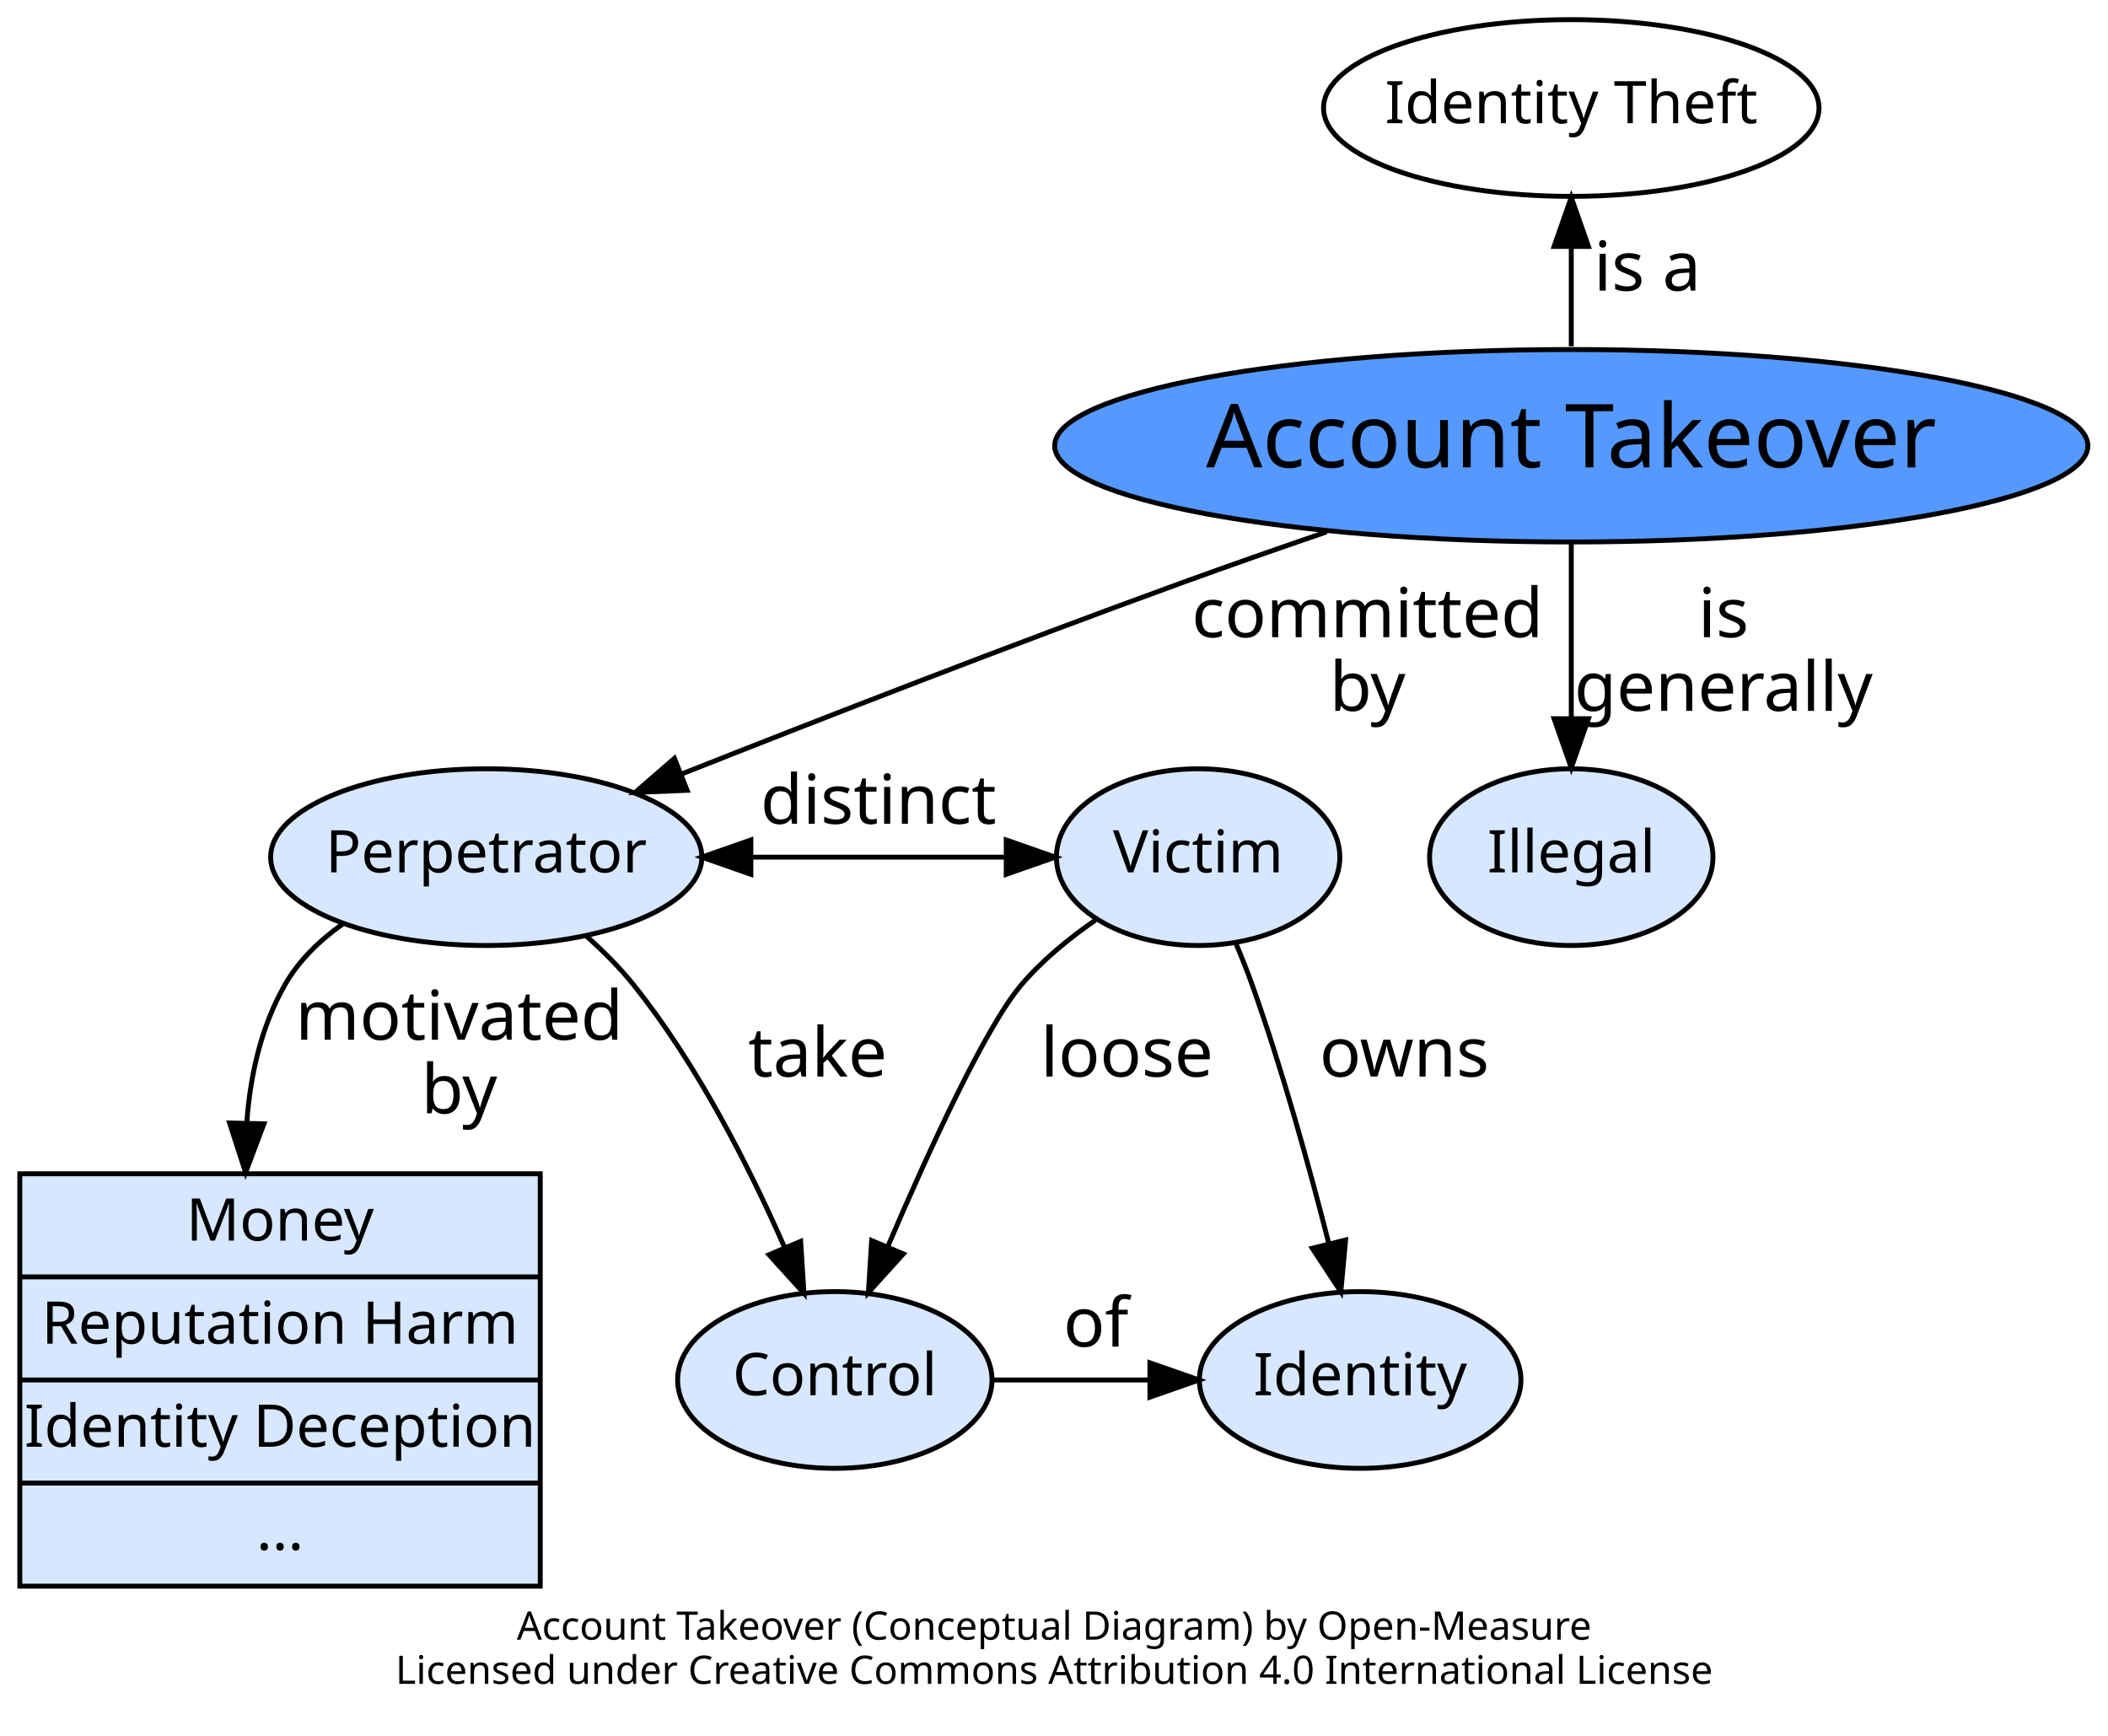
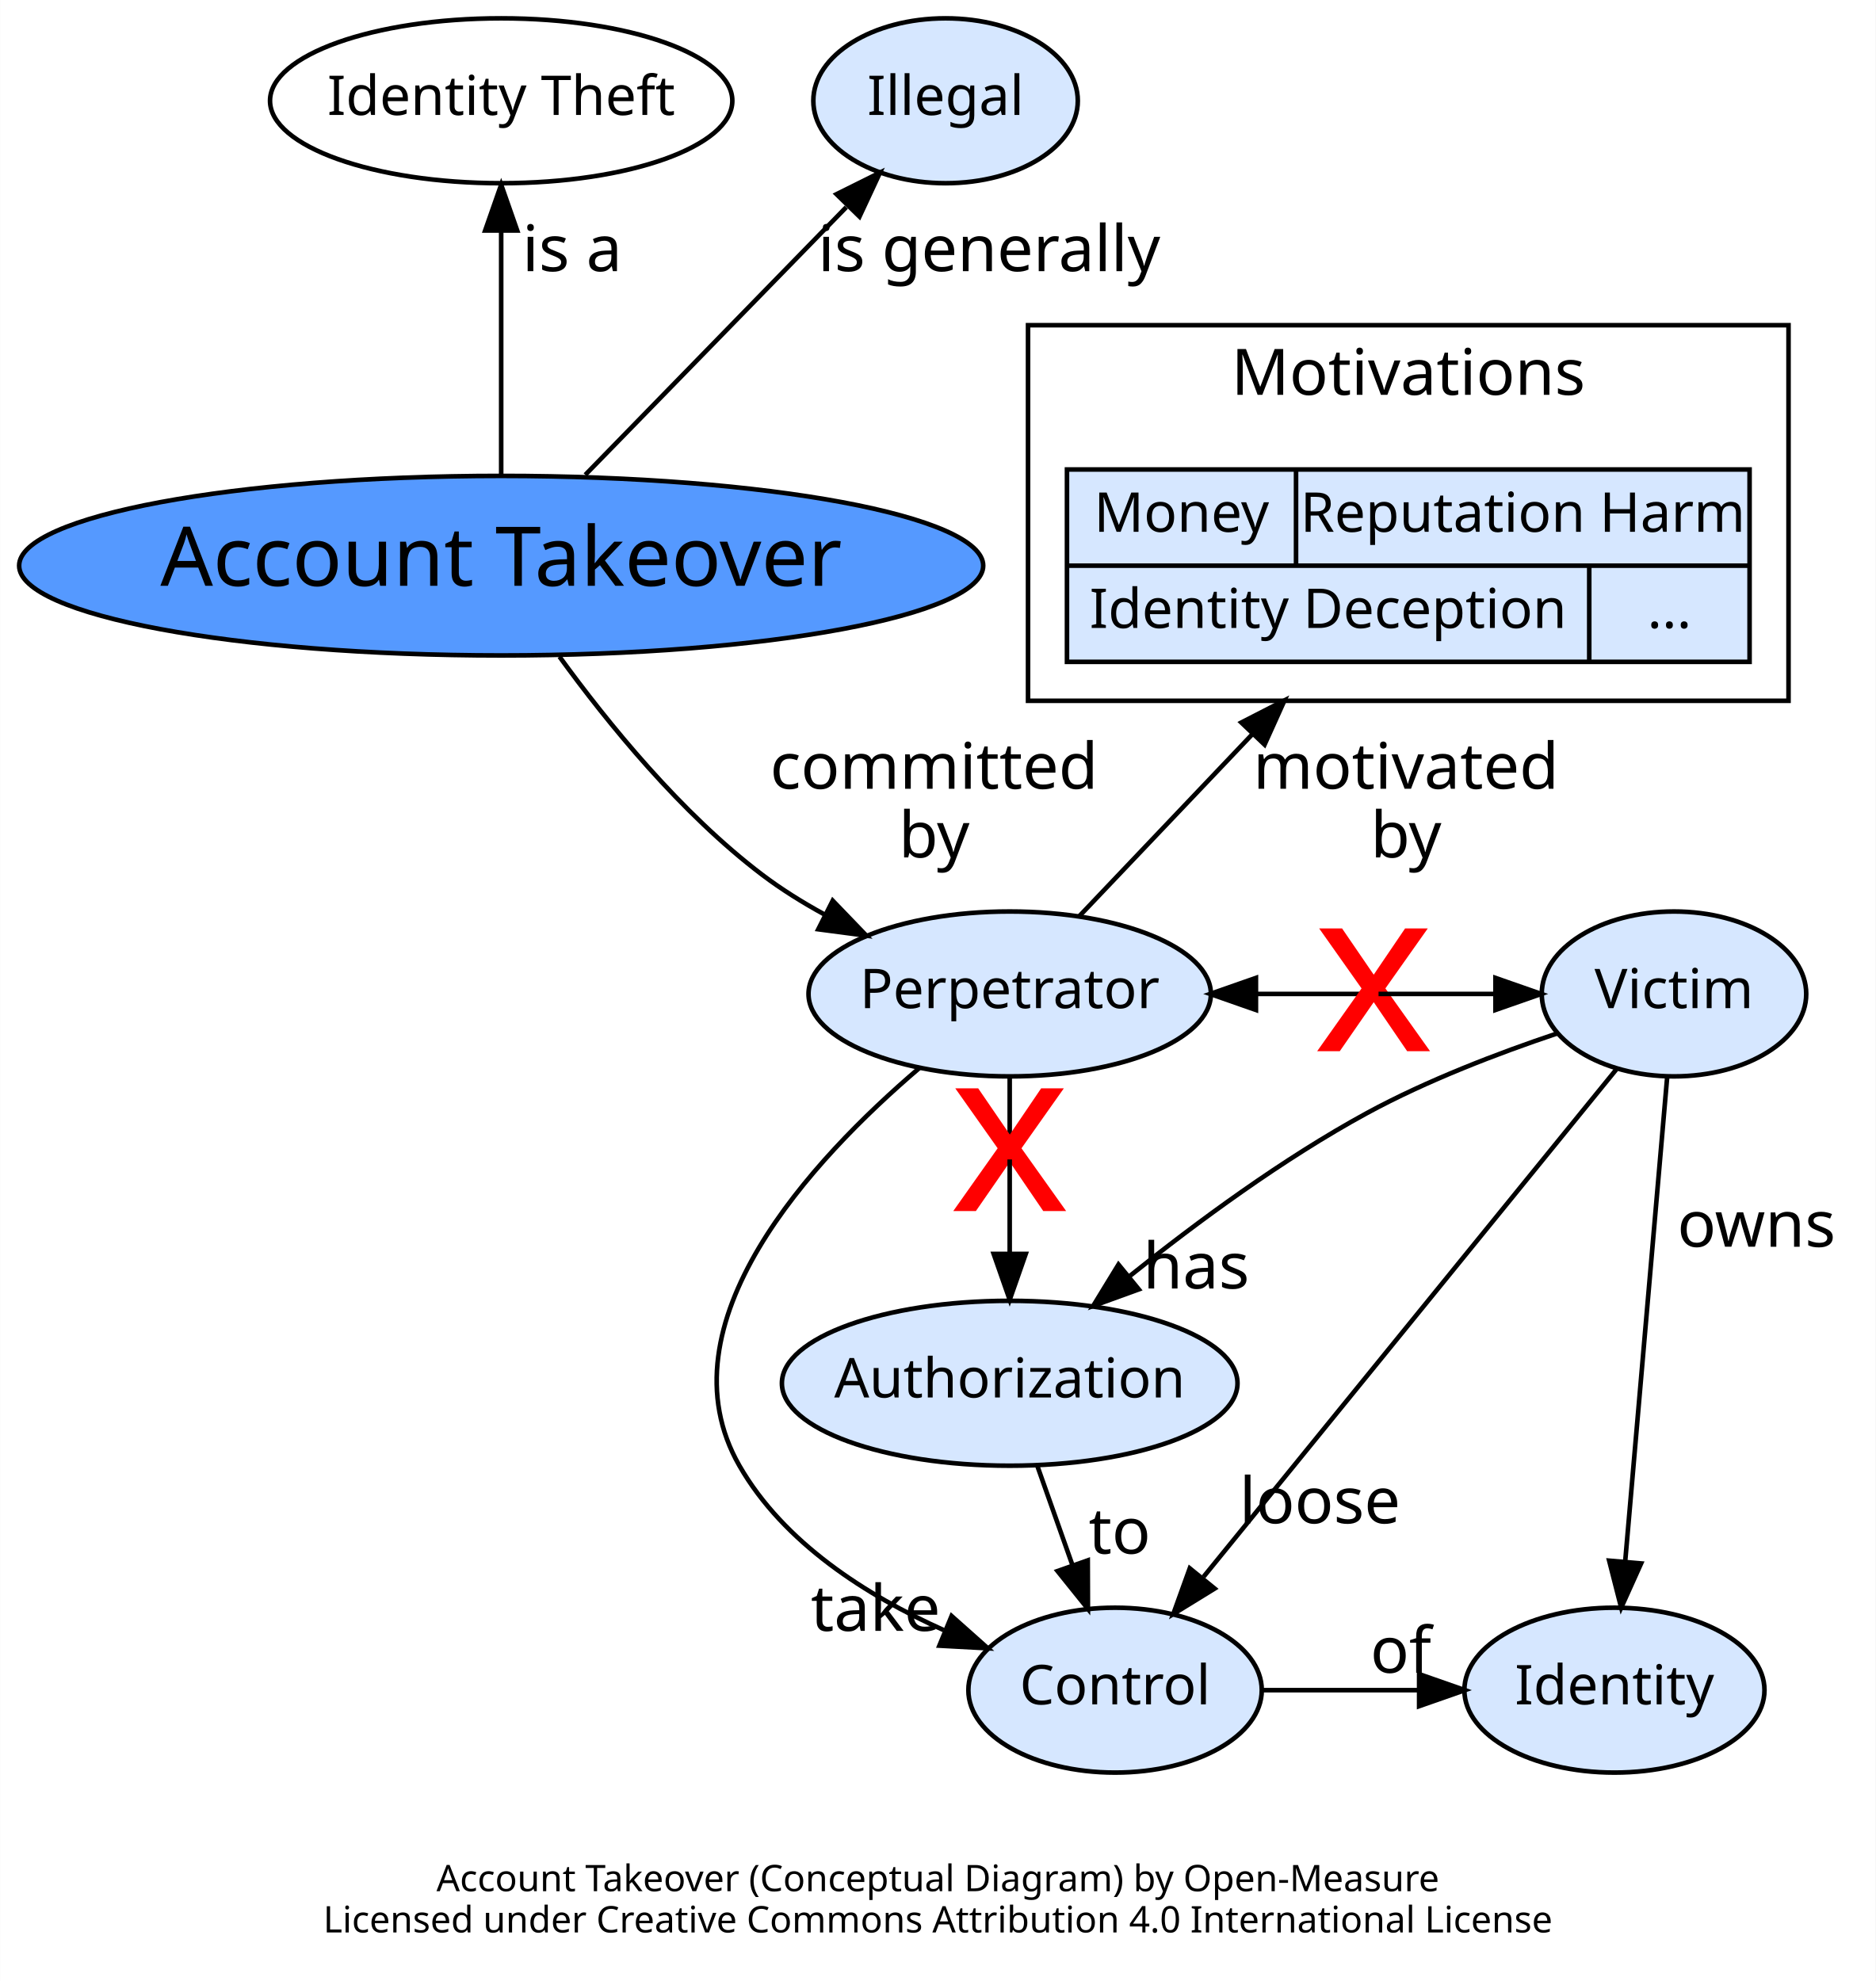
- <svg xmlns="http://www.w3.org/2000/svg" xmlns:xlink="http://www.w3.org/1999/xlink" width="7452.469pt" height="6137.47pt" viewBox="0 0 1788.592 1473.326" version="1.1" id="svg180">
-   <defs id="defs184" />
-   <g id="graph0" class="graph" transform="matrix(4.16667,0,0,4.16667,16.61811,1456.659)">
-     <polygon fill="#ffffff" stroke="none" points="425.359,-349.598 425.359,4 -4,4 -4,-349.598 " id="polygon4" />
-     <text text-anchor="middle" x="210.679" y="-15.6" font-family="Calibri" font-size="8px" id="text6">Account Takeover (Conceptual Diagram) by Open-Measure</text>
-     <text text-anchor="middle" x="210.679" y="-6.6" font-family="Calibri" font-size="8px" id="text8">Licensed under Creative Commons Attribution 4.0 International License</text>
+ <svg xmlns="http://www.w3.org/2000/svg" xmlns:xlink="http://www.w3.org/1999/xlink" width="7106.605pt" height="7508.339pt" viewBox="0 0 1705.252 1802.085" version="1.1" id="svg239">
+   <defs id="defs243" />
+   <g id="graph0" class="graph" transform="matrix(4.16667,0,0,4.16667,16.61721,1785.418)">
+     <polygon fill="#ffffff" stroke="none" points="405.359,-428.5 405.359,4 -4,4 -4,-428.5 " id="polygon4" />
+     <text text-anchor="middle" x="200.679" y="-15.6" font-family="Calibri" font-size="8px" id="text6">Account Takeover (Conceptual Diagram) by Open-Measure</text>
+     <text text-anchor="middle" x="200.679" y="-6.6" font-family="Calibri" font-size="8px" id="text8">Licensed under Creative Commons Attribution 4.0 International License</text>
+     <g id="clust1" class="cluster">
+       <polygon fill="none" stroke="#000000" points="386.359,-357.5 386.359,-275.5 220.359,-275.5 220.359,-357.5 " id="polygon12" />
+       <text text-anchor="middle" x="303.359" y="-342.3" font-family="Calibri" font-size="14px" id="text14">Motivations</text>
+     </g>
    <g id="node1" class="node">
-       <ellipse fill="#ffffff" stroke="#000000" cx="316" cy="-327.598" rx="50.456" ry="18" id="ellipse12" />
-       <text text-anchor="middle" x="316" y="-324.498" font-family="Calibri" font-size="12px" id="text14">Identity Theft</text>
+       <ellipse fill="#ffffff" stroke="#000000" cx="105.359" cy="-406.5" rx="50.456" ry="18" id="ellipse19" />
+       <text text-anchor="middle" x="105.359" y="-403.4" font-family="Calibri" font-size="12px" id="text21">Identity Theft</text>
    </g>
    <g id="node2" class="node">
      <g id="a_node2">
-         <a xlink:href="https://open-measure.atlassian.net/wiki/spaces/DIC/pages/1079050286" xlink:title="Account Takeover" id="a23">
-           <ellipse fill="#5599ff" stroke="#000000" cx="316" cy="-258.799" rx="105.218" ry="19.6" id="ellipse19" />
-           <text text-anchor="middle" x="316" y="-254.399" font-family="Calibri" font-size="18px" id="text21">Account Takeover</text>
+         <a xlink:href="https://open-measure.atlassian.net/wiki/spaces/DIC/pages/1079050286" xlink:title="Account Takeover" id="a30">
+           <ellipse fill="#5599ff" stroke="#000000" cx="105.359" cy="-305" rx="105.218" ry="19.6" id="ellipse26" />
+           <text text-anchor="middle" x="105.359" y="-300.6" font-family="Calibri" font-size="18px" id="text28">Account Takeover</text>
        </a>
      </g>
    </g>
    <g id="edge1" class="edge">
-       <path fill="none" stroke="#000000" d="m 316,-299.215 c 0,6.763 0,13.866 0,20.151" id="path29" />
-       <polygon fill="#000000" stroke="#000000" points="319.5,-299.396 312.5,-299.396 316,-309.396 " id="polygon31" />
-       <text text-anchor="middle" x="331.5" y="-290.398" font-family="Calibri" font-size="14px" id="text33"> is a  </text>
+       <path fill="none" stroke="#000000" d="m 105.359,-377.794 c 0,16.885 0,38.016 0,52.969" id="path36" />
+       <polygon fill="#000000" stroke="#000000" points="108.859,-378.168 101.859,-378.168 105.359,-388.168 " id="polygon38" />
+       <text text-anchor="middle" x="120.859" y="-369.3" font-family="Calibri" font-size="14px" id="text40"> is a  </text>
    </g>
    <g id="node3" class="node">
      <g id="a_node3">
-         <a xlink:href="https://open-measure.atlassian.net/wiki/spaces/DIC/pages/67600948" xlink:title="Perpetrator" id="a42">
-           <ellipse fill="#d6e7ff" stroke="#000000" cx="95" cy="-175" rx="43.914" ry="18" id="ellipse38" />
-           <text text-anchor="middle" x="95" y="-171.9" font-family="Calibri" font-size="12px" id="text40">Perpetrator</text>
+         <a xlink:href="https://open-measure.atlassian.net/wiki/spaces/DIC/pages/67600948" xlink:title="Perpetrator" id="a49">
+           <ellipse fill="#d6e7ff" stroke="#000000" cx="216.359" cy="-211.5" rx="43.914" ry="18" id="ellipse45" />
+           <text text-anchor="middle" x="216.359" y="-208.4" font-family="Calibri" font-size="12px" id="text47">Perpetrator</text>
        </a>
      </g>
    </g>
    <g id="edge2" class="edge">
-       <path fill="none" stroke="#000000" d="m 266.16,-241.251 c -9.698,3.321 -19.767,6.84 -29.16,10.251 -34.677,12.591 -73.743,27.798 -102.109,39.027" id="path48" />
-       <polygon fill="#000000" stroke="#000000" points="133.332,-195.12 135.915,-188.613 125.329,-188.177 " id="polygon50" />
-       <text text-anchor="middle" x="274.5" y="-219.8" font-family="Calibri" font-size="14px" id="text52"> committed  </text>
-       <text text-anchor="middle" x="274.5" y="-204.8" font-family="Calibri" font-size="14px" id="text54"> by  </text>
-     </g>
-     <g id="node8" class="node">
-       <ellipse fill="#d6e7ff" stroke="#000000" cx="316" cy="-175" rx="28.865" ry="18" id="ellipse59" />
-       <text text-anchor="middle" x="316" y="-171.9" font-family="Calibri" font-size="12px" id="text61">Illegal</text>
-     </g>
-     <g id="edge9" class="edge">
-       <path fill="none" stroke="#000000" d="m 316,-238.827 c 0,10.551 0,23.867 0,35.521" id="path66" />
-       <polygon fill="#000000" stroke="#000000" points="312.5,-203.198 319.5,-203.198 316,-193.198 " id="polygon68" />
-       <text text-anchor="middle" x="347" y="-219.8" font-family="Calibri" font-size="14px" id="text70">is  </text>
-       <text text-anchor="middle" x="347" y="-204.8" font-family="Calibri" font-size="14px" id="text72"> generally</text>
+       <path fill="none" stroke="#000000" d="m 118.082,-285.138 c 10.525,14.495 26.575,34.24 44.277,47.638 4.166,3.153 8.794,6.037 13.539,8.633" id="path55" />
+       <polygon fill="#000000" stroke="#000000" points="174.571,-225.616 177.727,-231.864 185.074,-224.231 " id="polygon57" />
+       <text text-anchor="middle" x="199.859" y="-256.3" font-family="Calibri" font-size="14px" id="text59"> committed  </text>
+       <text text-anchor="middle" x="199.859" y="-241.3" font-family="Calibri" font-size="14px" id="text61"> by  </text>
    </g>
    <g id="node4" class="node">
-       <ellipse fill="#d6e7ff" stroke="#000000" cx="166" cy="-68.5" rx="32.021" ry="18" id="ellipse77" />
-       <text text-anchor="middle" x="166" y="-65.4" font-family="Calibri" font-size="12px" id="text79">Control</text>
+       <ellipse fill="#d6e7ff" stroke="#000000" cx="239.359" cy="-59.5" rx="32.021" ry="18" id="ellipse66" />
+       <text text-anchor="middle" x="239.359" y="-56.4" font-family="Calibri" font-size="12px" id="text68">Control</text>
    </g>
    <g id="edge3" class="edge">
-       <path fill="none" stroke="#000000" d="m 115.419,-158.896 c 3.431,3.053 6.781,6.406 9.581,9.896 12.956,16.15 23.538,37.042 30.704,53.356" id="path84" />
-       <polygon fill="#000000" stroke="#000000" points="152.596,-94.008 159.043,-96.735 159.716,-86.162 " id="polygon86" />
-       <text text-anchor="middle" x="162.5" y="-130.3" font-family="Calibri" font-size="14px" id="text88"> take  </text>
+       <path fill="none" stroke="#000000" d="m 196.627,-195.314 c -23.354,19.91 -56.974,55.934 -39.268,86.814 9.671,16.867 27.819,28.378 44.589,35.889" id="path73" />
+       <polygon fill="#000000" stroke="#000000" points="201.008,-69.213 203.674,-75.686 211.587,-68.641 " id="polygon75" />
+       <text text-anchor="middle" x="187.087" y="-72.441" font-family="Calibri" font-size="14px" id="text77">take        </text>
    </g>
-     <g id="node6" class="node">
-       <g id="a_node6">
-         <a xlink:href="https://open-measure.atlassian.net/wiki/spaces/DIC/pages/123830932" xlink:title="Victim" id="a97">
-           <ellipse fill="#d6e7ff" stroke="#000000" cx="240" cy="-175" rx="28.865" ry="18" id="ellipse93" />
-           <text text-anchor="middle" x="240" y="-171.9" font-family="Calibri" font-size="12px" id="text95">Victim</text>
-         </a>
-       </g>
+     <g id="node7" class="node">
+       <polygon fill="none" stroke="none" points="295.859,-211 296.859,-211 296.859,-212 295.859,-212 " id="polygon82" />
    </g>
    <g id="edge5" class="edge">
-       <path fill="none" stroke="#000000" d="m 148.99,-175 c 17.218,0 35.928,0 51.881,0" id="path103" />
-       <polygon fill="#000000" stroke="#000000" points="148.898,-178.5 148.898,-171.5 138.898,-175 " id="polygon105" />
-       <polygon fill="#000000" stroke="#000000" points="200.913,-171.5 200.913,-178.5 210.913,-175 " id="polygon107" />
-       <text text-anchor="middle" x="174.887" y="-181.8" font-family="Calibri" font-size="14px" id="text109"> distinct  </text>
+       <path fill="none" stroke="#000000" d="m 270.145,-211.5 c 8.549,0 17.098,0 25.648,0" id="path87" />
+       <polygon fill="#000000" stroke="#000000" points="270.109,-215 270.109,-208 260.109,-211.5 " id="polygon89" />
+       <text text-anchor="middle" x="295.793" y="-199" font-family="Verdana" font-size="50px" fill="#ff0000" id="text91">x</text>
    </g>
-     <g id="node7" class="node">
-       <polygon fill="#d6e7ff" stroke="#000000" points="106,-110.5 106,-26.5 0,-26.5 0,-110.5 " id="polygon114" />
-       <text text-anchor="middle" x="53" y="-96.9" font-family="Calibri" font-size="12px" id="text116">Money</text>
-       <polyline fill="none" stroke="#000000" points="0,-89.5 106,-89.5 " id="polyline118" />
-       <text text-anchor="middle" x="53" y="-75.9" font-family="Calibri" font-size="12px" id="text120">Reputation Harm</text>
-       <polyline fill="none" stroke="#000000" points="0,-68.5 106,-68.5 " id="polyline122" />
-       <text text-anchor="middle" x="53" y="-54.9" font-family="Calibri" font-size="12px" id="text124">Identity Deception</text>
-       <polyline fill="none" stroke="#000000" points="0,-47.5 106,-47.5 " id="polyline126" />
-       <text text-anchor="middle" x="53" y="-33.9" font-family="Calibri" font-size="12px" id="text128">...</text>
+     <g id="node10" class="node">
+       <polygon fill="none" stroke="none" points="215.859,-175.5 216.859,-175.5 216.859,-176.5 215.859,-176.5 " id="polygon96" />
    </g>
-     <g id="edge8" class="edge">
-       <path fill="none" stroke="#000000" d="M 65.683,-161.324 C 61.015,-157.998 56.807,-153.926 54,-149 c -4.818,8.456 -7.058,18.285 -7.774,28.088" id="path133" />
-       <polygon fill="#000000" stroke="#000000" points="42.723,-120.842 49.721,-120.677 45.986,-110.762 " id="polygon135" />
-       <text text-anchor="middle" x="89.5" y="-137.8" font-family="Calibri" font-size="14px" id="text137"> motivated  </text>
-       <text text-anchor="middle" x="89.5" y="-122.8" font-family="Calibri" font-size="14px" id="text139"> by  </text>
+     <g id="edge11" class="edge">
+       <path fill="none" stroke="#000000" d="m 216.359,-193.5 c 0,7.969 0,15.937 0,16.902" id="path101" />
+       <text text-anchor="middle" x="216.359" y="-164.098" font-family="Verdana" font-size="50px" fill="#ff0000" id="text103">x</text>
    </g>
    <g id="node5" class="node">
      <g id="a_node5">
-         <a xlink:href="https://open-measure.atlassian.net/wiki/spaces/DIC/pages/67600948" xlink:title="Identity" id="a148">
-           <ellipse fill="#d6e7ff" stroke="#000000" cx="273" cy="-68.5" rx="32.753" ry="18" id="ellipse144" />
-           <text text-anchor="middle" x="273" y="-65.4" font-family="Calibri" font-size="12px" id="text146">Identity</text>
+         <a xlink:href="https://open-measure.atlassian.net/wiki/spaces/DIC/pages/67600948" xlink:title="Identity" id="a112">
+           <ellipse fill="#d6e7ff" stroke="#000000" cx="348.359" cy="-59.5" rx="32.753" ry="18" id="ellipse108" />
+           <text text-anchor="middle" x="348.359" y="-56.4" font-family="Calibri" font-size="12px" id="text110">Identity</text>
        </a>
      </g>
    </g>
    <g id="edge4" class="edge">
-       <path fill="none" stroke="#000000" d="m 198.104,-68.5 c 10.076,0 21.364,0 32.06,0" id="path154" />
-       <polygon fill="#000000" stroke="#000000" points="230.178,-65 230.178,-72 240.178,-68.5 " id="polygon156" />
-       <text text-anchor="middle" x="219.192" y="-75.3" font-family="Calibri" font-size="14px" id="text158"> of  </text>
+       <path fill="none" stroke="#000000" d="m 271.718,-59.5 c 11.232,0 22.463,0 33.694,0" id="path118" />
+       <polygon fill="#000000" stroke="#000000" points="305.727,-56 305.727,-63 315.727,-59.5 " id="polygon120" />
+       <text text-anchor="middle" x="301.727" y="-63.3" font-family="Calibri" font-size="14px" id="text122"> of   </text>
+     </g>
+     <g id="node6" class="node">
+       <g id="a_node6">
+         <a xlink:href="https://open-measure.atlassian.net/wiki/spaces/DIC/pages/123830932" xlink:title="Victim" id="a131">
+           <ellipse fill="#d6e7ff" stroke="#000000" cx="361.359" cy="-211.5" rx="28.865" ry="18" id="ellipse127" />
+           <text text-anchor="middle" x="361.359" y="-208.4" font-family="Calibri" font-size="12px" id="text129">Victim</text>
+         </a>
+       </g>
+     </g>
+     <g id="edge7" class="edge">
+       <path fill="none" stroke="#000000" d="m 348.762,-195.012 c -21.369,26.273 -64.856,79.741 -90.092,110.769" id="path137" />
+       <polygon fill="#000000" stroke="#000000" points="255.664,-86.095 261.095,-81.678 252.07,-76.128 " id="polygon139" />
+       <text text-anchor="middle" x="284.07" y="-95.928" font-family="Calibri" font-size="14px" id="text141">          loose</text>
+     </g>
+     <g id="edge8" class="edge">
+       <path fill="none" stroke="#000000" d="m 359.868,-193.293 c -2.244,25.883 -6.506,75.066 -9.167,105.767" id="path146" />
+       <polygon fill="#000000" stroke="#000000" points="347.209,-87.771 354.183,-87.167 349.833,-77.506 " id="polygon148" />
+       <text text-anchor="middle" x="379.359" y="-156.3" font-family="Calibri" font-size="14px" id="text150"> owns  </text>
+     </g>
+     <g id="node9" class="node">
+       <ellipse fill="#d6e7ff" stroke="#000000" cx="216.359" cy="-126.5" rx="49.725" ry="18" id="ellipse155" />
+       <text text-anchor="middle" x="216.359" y="-123.4" font-family="Calibri" font-size="12px" id="text157">Authorization</text>
+     </g>
+     <g id="edge10" class="edge">
+       <path fill="none" stroke="#000000" d="m 335.803,-202.858 c -12.818,4.3 -28.357,10.238 -41.444,17.358 -18.339,9.977 -37.17,23.857 -51.734,35.538" id="path162" />
+       <polygon fill="#000000" stroke="#000000" points="240.106,-152.424 244.537,-147.004 234.579,-143.386 " id="polygon164" />
+       <text text-anchor="middle" x="257.079" y="-147.186" font-family="Calibri" font-size="14px" id="text166">       has</text>
    </g>
    <g id="edge6" class="edge">
-       <path fill="none" stroke="#000000" d="m 219.068,-162.163 c -5.374,3.721 -10.828,8.178 -15.068,13.163 -7.292,8.573 -18.755,33.554 -27.186,53.25" id="path163" />
-       <polygon fill="#000000" stroke="#000000" points="173.5,-96.898 179.949,-94.176 172.836,-86.324 " id="polygon165" />
-       <text text-anchor="middle" x="225.5" y="-130.3" font-family="Calibri" font-size="14px" id="text167"> loose  </text>
+       <path fill="none" stroke="#000000" d="m 296.867,-211.5 c 8.417,0 16.835,0 25.253,0" id="path171" />
+       <polygon fill="#000000" stroke="#000000" points="322.388,-208 322.388,-215 332.388,-211.5 " id="polygon173" />
    </g>
-     <g id="edge7" class="edge">
-       <path fill="none" stroke="#000000" d="m 247.677,-157.46 c 1.182,2.796 2.336,5.691 3.323,8.46 6.131,17.209 11.614,37.007 15.573,52.541" id="path172" />
-       <polygon fill="#000000" stroke="#000000" points="263.248,-95.328 270.04,-97.019 269.06,-86.47 " id="polygon174" />
-       <text text-anchor="middle" x="282" y="-130.3" font-family="Calibri" font-size="14px" id="text176"> owns  </text>
+     <g id="node8" class="node">
+       <polygon fill="#d6e7ff" stroke="#000000" points="377.859,-326 377.859,-284 228.859,-284 228.859,-326 " id="polygon178" />
+       <text text-anchor="middle" x="253.859" y="-312.4" font-family="Calibri" font-size="12px" id="text180">Money</text>
+       <polyline fill="none" stroke="#000000" points="278.859,-305 278.859,-326 " id="polyline182" />
+       <text text-anchor="middle" x="328.359" y="-312.4" font-family="Calibri" font-size="12px" id="text184">Reputation Harm</text>
+       <polyline fill="none" stroke="#000000" points="228.859,-305 377.859,-305 " id="polyline186" />
+       <text text-anchor="middle" x="285.859" y="-291.4" font-family="Calibri" font-size="12px" id="text188">Identity Deception</text>
+       <polyline fill="none" stroke="#000000" points="342.859,-284 342.859,-305 " id="polyline190" />
+       <text text-anchor="middle" x="360.359" y="-291.4" font-family="Calibri" font-size="12px" id="text192">...</text>
+     </g>
+     <g id="edge9" class="edge">
+       <path fill="none" stroke="#000000" d="m 269.251,-268.128 c -13.044,13.719 -27.272,28.682 -37.682,39.631" id="path197" />
+       <polygon fill="#000000" stroke="#000000" points="271.99,-265.93 266.917,-270.753 276.345,-275.588 " id="polygon199" />
+       <text text-anchor="middle" x="302.859" y="-256.3" font-family="Calibri" font-size="14px" id="text201"> motivated  </text>
+       <text text-anchor="middle" x="302.859" y="-241.3" font-family="Calibri" font-size="14px" id="text203"> by  </text>
+     </g>
+     <g id="edge13" class="edge">
+       <path fill="none" stroke="#000000" d="m 222.402,-108.422 c 2.342,6.62 5.078,14.351 7.66,21.648" id="path208" />
+       <polygon fill="#000000" stroke="#000000" points="226.8,-85.499 233.4,-87.834 233.436,-77.239 " id="polygon210" />
+       <text text-anchor="middle" x="240.359" y="-89.3" font-family="Calibri" font-size="14px" id="text212">  to</text>
+     </g>
+     <g id="edge12" class="edge">
+       <path fill="none" stroke="#000000" d="m 216.359,-175.362 c 0,1.229 0,10.505 0,20.569" id="path217" />
+       <polygon fill="#000000" stroke="#000000" points="212.859,-154.736 219.859,-154.736 216.359,-144.736 " id="polygon219" />
+     </g>
+     <g id="node11" class="node">
+       <ellipse fill="#d6e7ff" stroke="#000000" cx="202.359" cy="-406.5" rx="28.865" ry="18" id="ellipse224" />
+       <text text-anchor="middle" x="202.359" y="-403.4" font-family="Calibri" font-size="12px" id="text226">Illegal</text>
+     </g>
+     <g id="edge14" class="edge">
+       <path fill="none" stroke="#000000" d="m 180.684,-383.267 c -17.129,17.571 -40.771,41.822 -56.973,58.442" id="path231" />
+       <polygon fill="#000000" stroke="#000000" points="183.572,-381.215 178.559,-386.101 188.046,-390.818 " id="polygon233" />
+       <text text-anchor="middle" x="211.859" y="-369.3" font-family="Calibri" font-size="14px" id="text235">is generally</text>
    </g>
  </g>
</svg>
